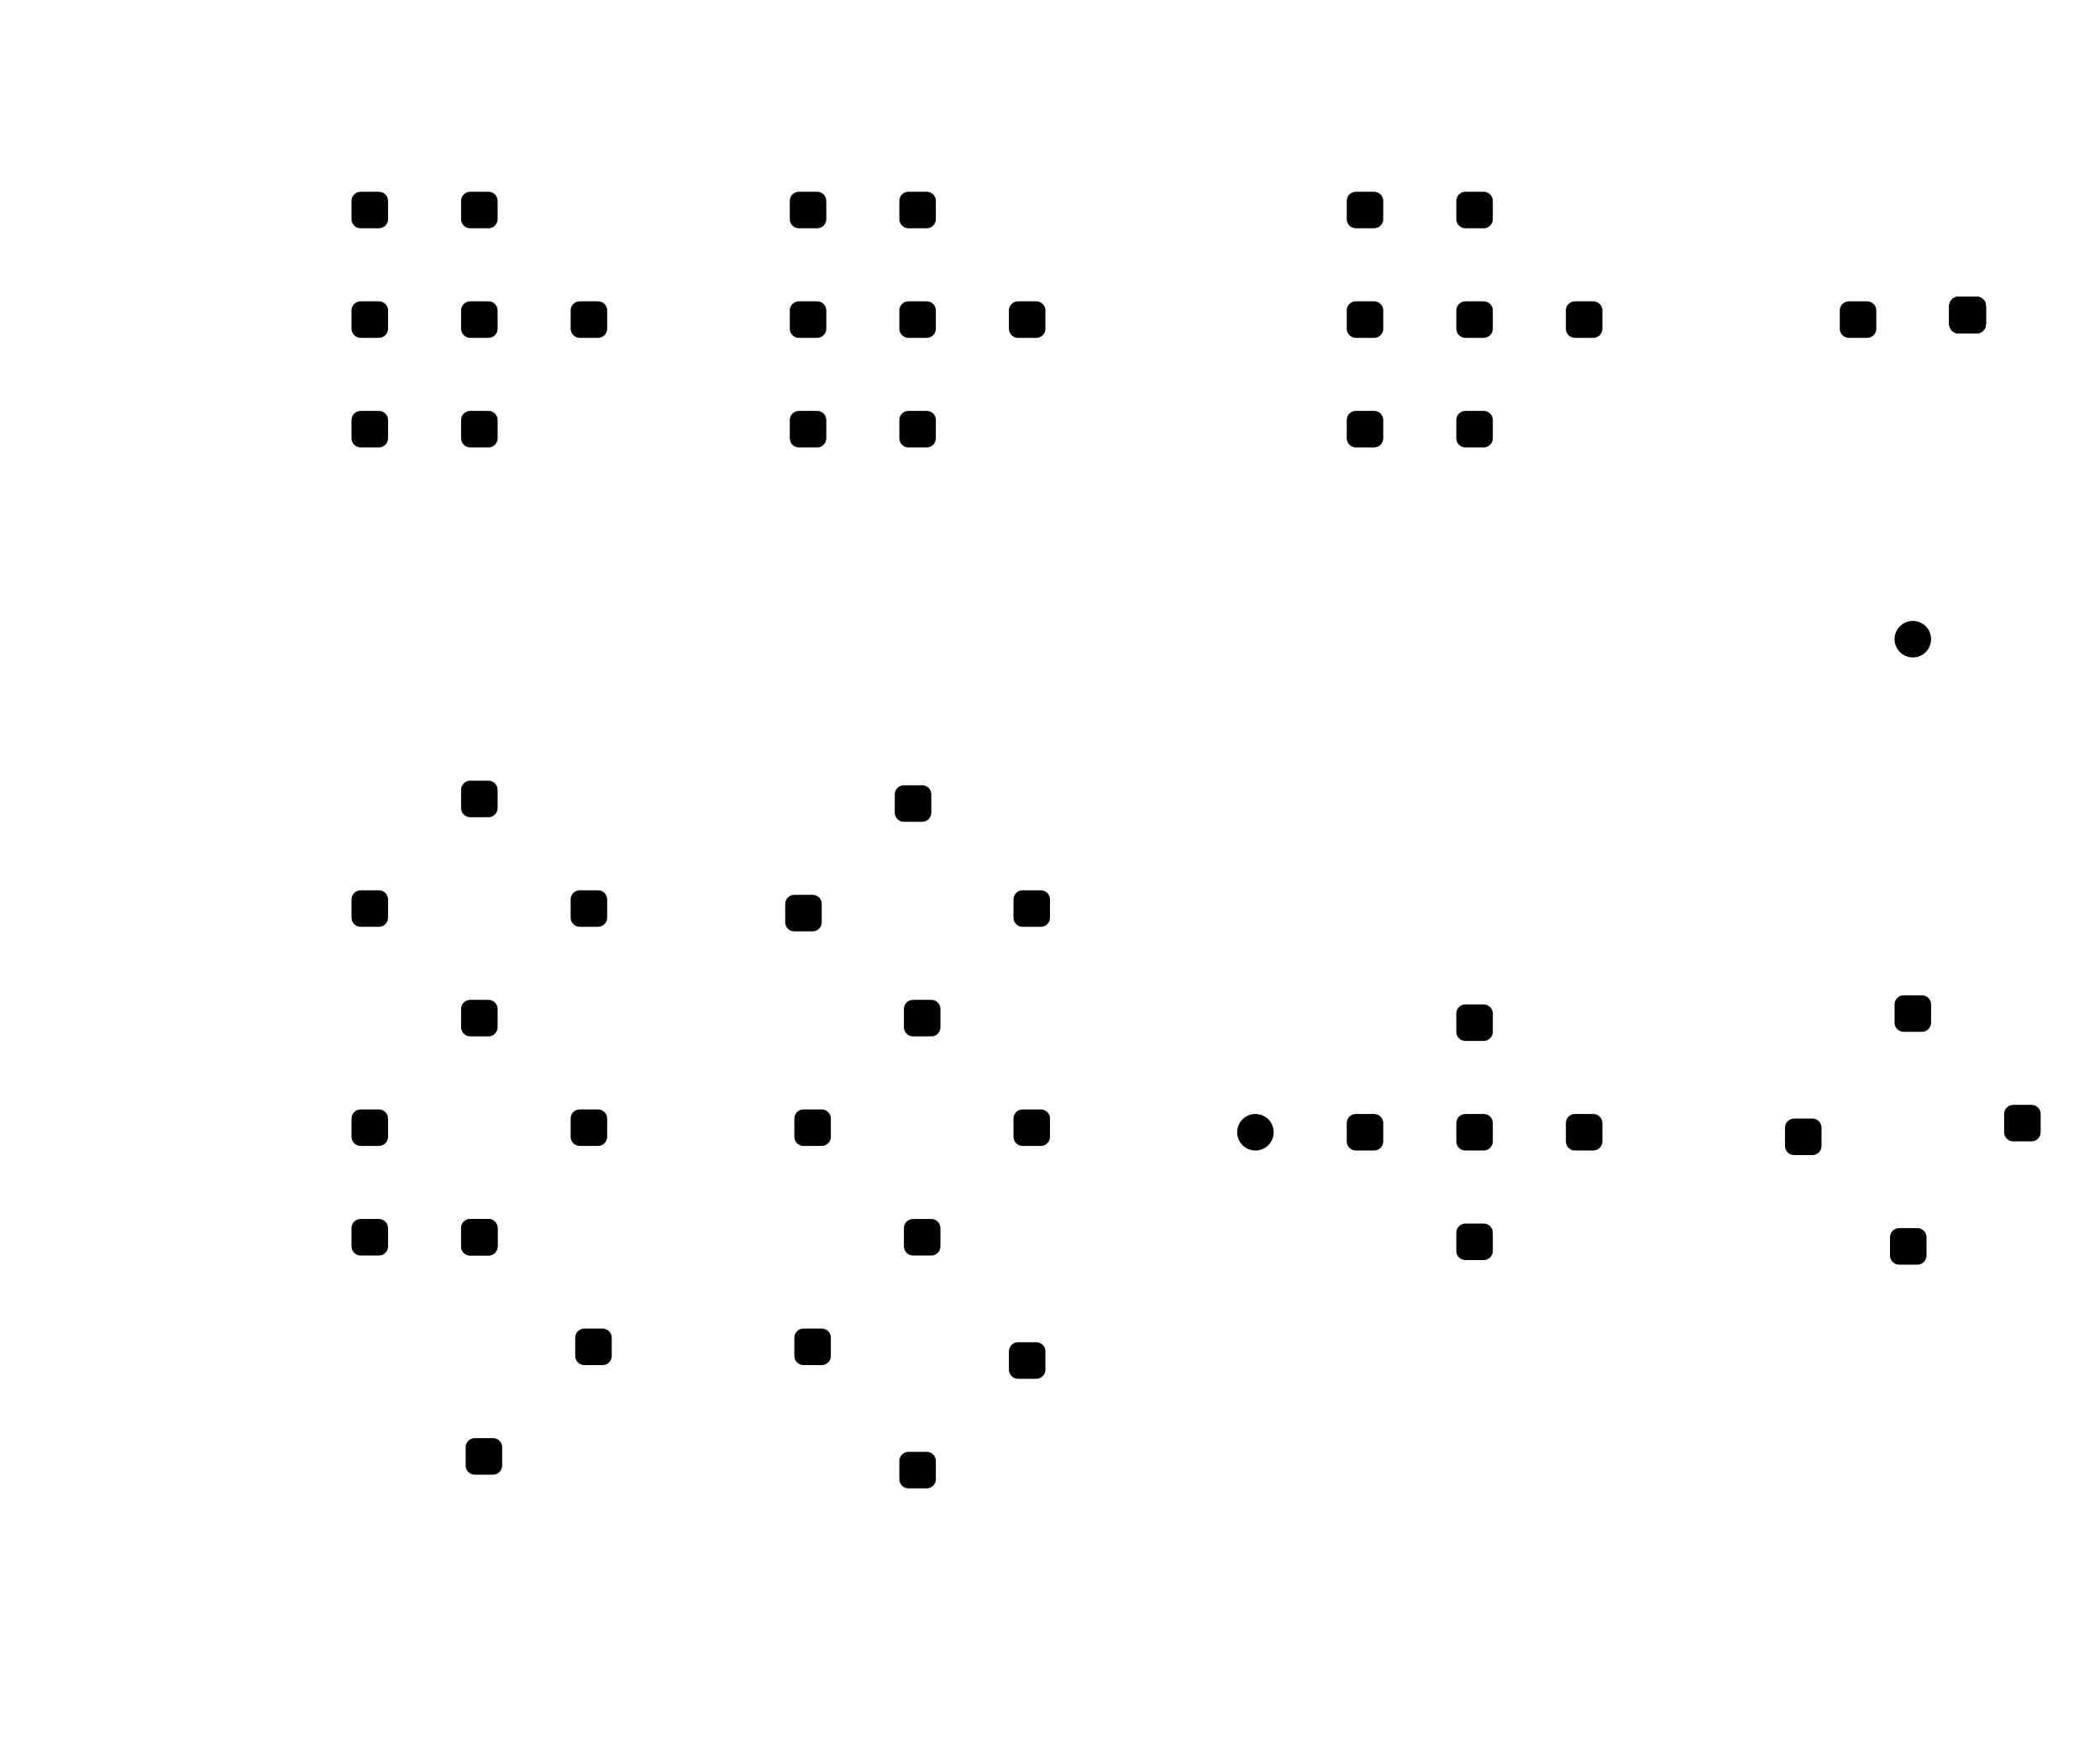
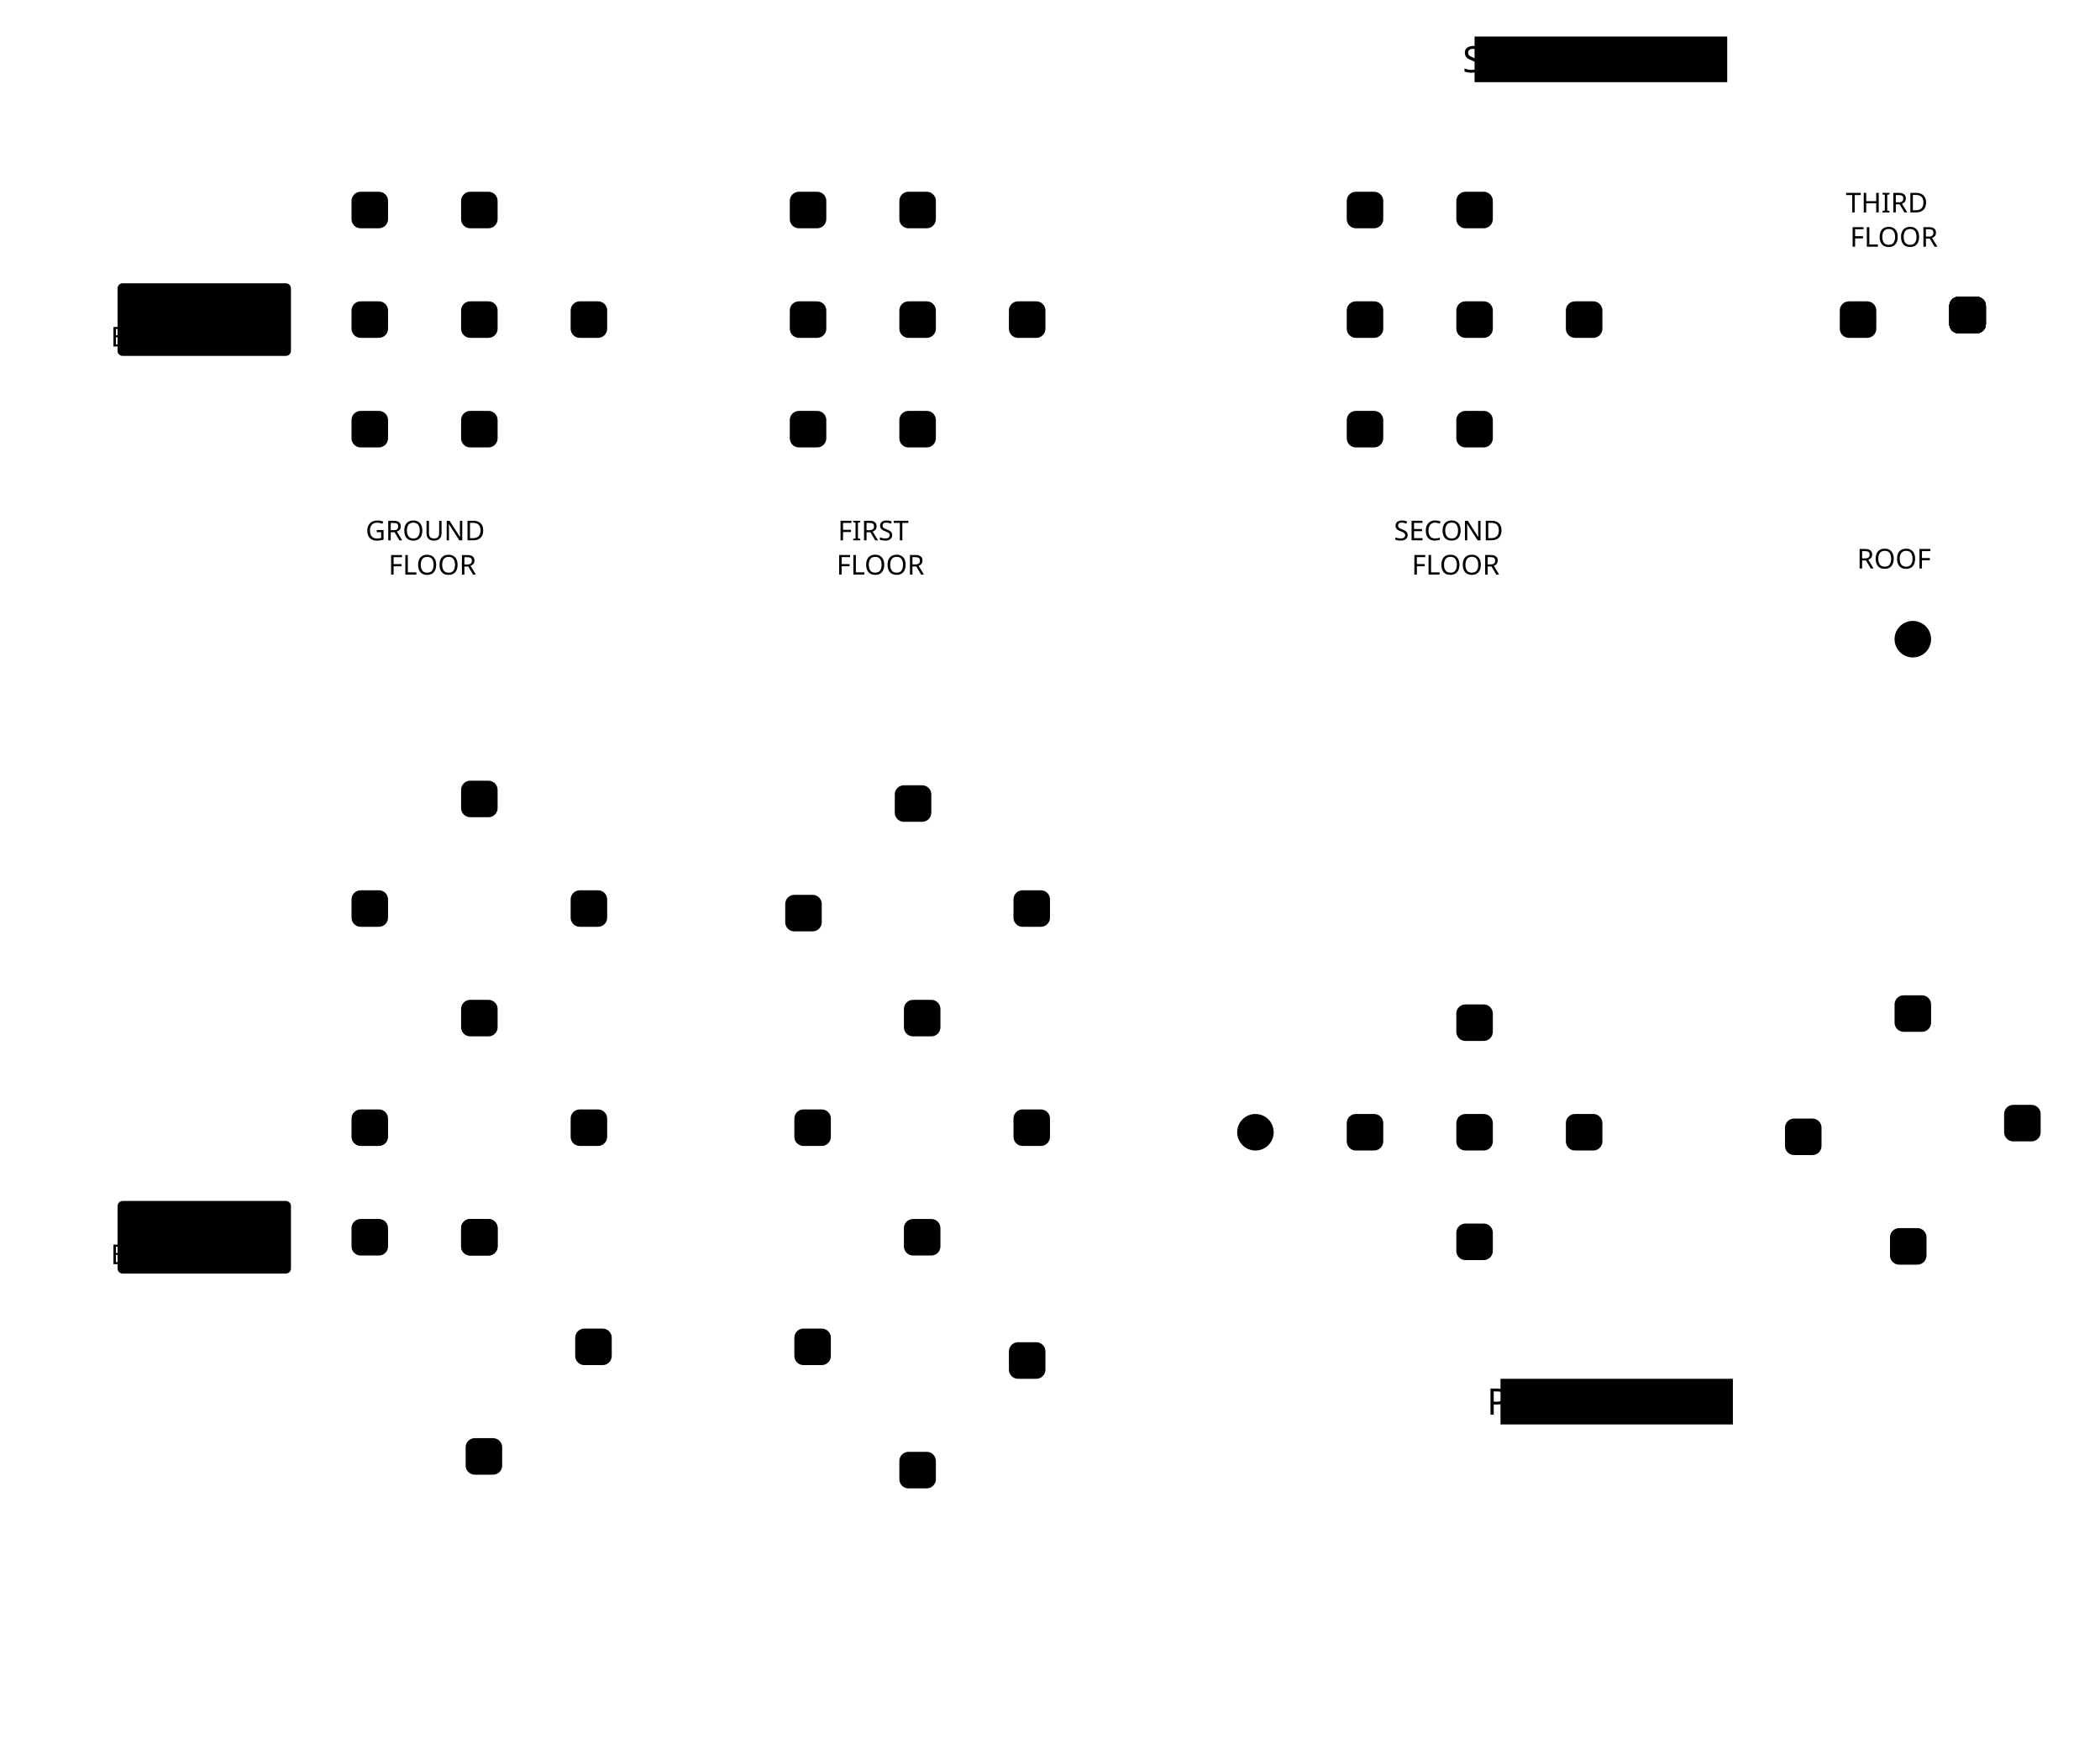
- <svg xmlns="http://www.w3.org/2000/svg" viewBox="0 0 460 383" class="map-svg" data-map-id="4">
-   <g id="layer-artwork" />
+ <svg xmlns="http://www.w3.org/2000/svg" viewBox="0 0 460 383" class="map-svg" data-map-id="4" version="1.1" id="svg15" xml:space="preserve">
+   <defs id="defs15" />
+   <style id="inkscape-font-fix">
+ text, .map-label, .map-label-muted, .map-label-accent,
+ .lib-table, .lib-gap-label, .lib-book-label,
+ .lib-row-num, .lib-book-list, .room-type-label {
+   font-family: "Noto Sans", sans-serif;
+ }
+ </style>
+   <g id="layer-artwork">
+     <text xml:space="preserve" x="98.613" y="118.35" id="text45" class="map-label-muted" text-anchor="middle" font-size="6px" style="font-family:'Noto Sans', sans-serif">
+       <tspan x="98.613" y="118.35" style="font-style:normal;font-variant:normal;font-weight:normal;font-stretch:normal;font-family:NotoSans;-inkscape-font-specification:NotoSans" id="tspan48">GROUND</tspan>
+       <tspan x="98.613" y="125.85" style="font-style:normal;font-variant:normal;font-weight:normal;font-stretch:normal;font-family:NotoSans;-inkscape-font-specification:NotoSans" id="tspan17">FLOOR</tspan>
+     </text>
+     <text xml:space="preserve" x="196.754" y="118.344" id="text16" class="map-label-muted" text-anchor="middle" font-size="6px" style="font-family:'Noto Sans', sans-serif">
+       <tspan x="196.754" y="118.344" style="font-style:normal;font-variant:normal;font-weight:normal;font-stretch:normal;font-family:NotoSans;-inkscape-font-specification:NotoSans" id="tspan15">FIRST</tspan>
+       <tspan x="196.754" y="125.844" style="font-style:normal;font-variant:normal;font-weight:normal;font-stretch:normal;font-family:NotoSans;-inkscape-font-specification:NotoSans" id="tspan16">FLOOR</tspan>
+     </text>
+     <text xml:space="preserve" x="322.754" y="118.344" id="text19" class="map-label-muted" text-anchor="middle" font-size="6px" style="font-family:'Noto Sans', sans-serif">
+       <tspan x="322.754" y="118.344" style="font-style:normal;font-variant:normal;font-weight:normal;font-stretch:normal;font-family:NotoSans;-inkscape-font-specification:NotoSans" id="tspan18">SECOND</tspan>
+       <tspan x="322.754" y="125.844" style="font-style:normal;font-variant:normal;font-weight:normal;font-stretch:normal;font-family:NotoSans;-inkscape-font-specification:NotoSans" id="tspan19">FLOOR</tspan>
+     </text>
+     <rect id="rect12-7" width="55.344" height="10" x="323" y="8" class="city-sign" style="stroke-width:0.672" />
+     <text xml:space="preserve" x="350.528" y="15.856" id="text13-5" class="city-sign-label" text-anchor="middle" font-size="8px" style="font-family:'Noto Sans', sans-serif">
+       <tspan x="350.528" y="15.856" style="font-style:normal;font-variant:normal;font-weight:normal;font-stretch:normal;font-family:NotoSans;-inkscape-font-specification:NotoSans" id="tspan12-9">SALT SHAKER</tspan>
+     </text>
+     <rect id="rect12-7-5" width="50.904" height="10" x="328.681" y="302" class="city-sign" style="stroke-width:0.672" />
+     <text xml:space="preserve" x="353.789" y="309.86" id="text13-5-3" class="city-sign-label" text-anchor="middle" font-size="8px" style="font-family:'Noto Sans', sans-serif">
+       <tspan x="353.789" y="309.86" style="font-style:normal;font-variant:normal;font-weight:normal;font-stretch:normal;font-family:NotoSans;-inkscape-font-specification:NotoSans" id="tspan12-9-5">PEPPER POT</tspan>
+     </text>
+     <text xml:space="preserve" x="418.778" y="124.522" id="text21" class="map-label-muted" text-anchor="middle" font-size="6px" style="font-family:'Noto Sans', sans-serif">
+       <tspan x="418.778" y="124.522" style="font-style:normal;font-variant:normal;font-weight:normal;font-stretch:normal;font-family:NotoSans;-inkscape-font-specification:NotoSans" id="tspan21">ROOF</tspan>
+     </text>
+     <rect id="rect24-0" width="37.98" height="15.904" x="25.75" y="263.048" ry="1.112" class="anno-box" style="stroke-width:1" />
+     <text xml:space="preserve" x="44.449" y="269.392" id="text23-3" class="map-label" text-anchor="middle" font-size="6px" style="font-family:'Noto Sans', sans-serif">
+       <tspan x="44.449" y="269.392" style="font-style:normal;font-variant:normal;font-weight:normal;font-stretch:normal;font-family:NotoSans;-inkscape-font-specification:NotoSans" id="tspan23-6">SE UPPER</tspan>
+       <tspan x="44.449" y="276.892" style="font-style:normal;font-variant:normal;font-weight:normal;font-stretch:normal;font-family:NotoSans;-inkscape-font-specification:NotoSans" id="tspan22">BROADWAY</tspan>
+     </text>
+     <path d="M 81,271 H 63.73" id="path24-1" class="exit-offmap" />
+     <rect id="rect24-0-9" width="37.98" height="15.904" x="25.75" y="62.048" ry="1.112" class="anno-box" style="stroke-width:1" />
+     <text xml:space="preserve" x="44.449" y="68.392" id="text23-3-1" class="map-label" text-anchor="middle" font-size="6px" style="font-family:'Noto Sans', sans-serif">
+       <tspan x="44.449" y="68.392" style="font-style:normal;font-variant:normal;font-weight:normal;font-stretch:normal;font-family:NotoSans;-inkscape-font-specification:NotoSans" id="tspan23-6-2">SE UPPER</tspan>
+       <tspan x="44.449" y="75.892" style="font-style:normal;font-variant:normal;font-weight:normal;font-stretch:normal;font-family:NotoSans;-inkscape-font-specification:NotoSans" id="tspan22-7">BROADWAY</tspan>
+     </text>
+     <path d="M 81,70 H 63.73" id="path24-1-0" class="exit-offmap" />
+     <text xml:space="preserve" x="418.754" y="46.532" id="text24" class="map-label-muted" text-anchor="middle" font-size="6px" style="font-family:'Noto Sans', sans-serif">
+       <tspan x="418.754" y="46.532" style="font-style:normal;font-variant:normal;font-weight:normal;font-stretch:normal;font-family:NotoSans;-inkscape-font-specification:NotoSans" id="tspan24">THIRD</tspan>
+       <tspan x="418.754" y="54.032" style="font-style:normal;font-variant:normal;font-weight:normal;font-stretch:normal;font-family:NotoSans;-inkscape-font-specification:NotoSans" id="tspan25">FLOOR</tspan>
+     </text>
+   </g>
  <g id="layer-exits">
    <line id="edge-130e329f89050a7a7c29c16bad8ca0d42f2d21c1-4609a954a57222d6f73a4fcdfc1c71f3f452cccf" class="exit" x1="105" y1="70" x2="81" y2="70" />
    null
    <line id="edge-130e329f89050a7a7c29c16bad8ca0d42f2d21c1-7f2fff7d66be6b9143c4a08c6a7c72e90d97023e" class="exit" x1="105" y1="70" x2="129" y2="70" />
    <line id="edge-130e329f89050a7a7c29c16bad8ca0d42f2d21c1-8d85dee6c227ddd012642f20b087e6f70d975dc0" class="exit" x1="105" y1="70" x2="105" y2="94" />
    <line id="edge-130e329f89050a7a7c29c16bad8ca0d42f2d21c1-daf8a641de839778a9162eef3d9aead81958296a" class="exit" x1="105" y1="70" x2="105" y2="46" />
    <line id="edge-5bc5a433f9c18f7cb0ab441eaebf4ed306755167-daf8a641de839778a9162eef3d9aead81958296a" class="exit" x1="81" y1="46" x2="105" y2="46" />
    <line id="edge-8d85dee6c227ddd012642f20b087e6f70d975dc0-c0166c785d5b4d6b1a27fc12dec91f1e7bfbed25" class="exit" x1="105" y1="94" x2="81" y2="94" />
    null
    <line id="edge-15089447ab5046dd611b3416095d7e04f7845524-6543ae6679ab7c68fd5ea4c0824cb98304de4622" class="exit" x1="323" y1="70" x2="299" y2="70" />
    null
    <line id="edge-15089447ab5046dd611b3416095d7e04f7845524-9384aa6327f9c88078ec28d9e9f46debc2059bda" class="exit" x1="323" y1="70" x2="347" y2="70" />
    <line id="edge-15089447ab5046dd611b3416095d7e04f7845524-bee9e579e295d7369805021d0e2664814e9da46d" class="exit" x1="323" y1="70" x2="323" y2="46" />
    <line id="edge-15089447ab5046dd611b3416095d7e04f7845524-cb8aaf1cc79bb5e8977a6d0124791dd116eef443" class="exit" x1="323" y1="70" x2="323" y2="94" />
    <line id="edge-b8ea6a04ebd787bf121799d7a265ad69fe986818-bee9e579e295d7369805021d0e2664814e9da46d" class="exit" x1="299" y1="46" x2="323" y2="46" />
    <line id="edge-cb8aaf1cc79bb5e8977a6d0124791dd116eef443-dd628f6996a877e876ca2f04d74477b9cf21f227" class="exit" x1="323" y1="94" x2="299" y2="94" />
    <line id="edge-532d0785b0e4ac1d41e5c3c344b70cb237bb2510-776042cd4f6d5c4f52ae31e33fe86a238053a621" class="exit" x1="431" y1="69" x2="407" y2="70" />
    <line id="edge-5b7881be3464afc8e82c64694637d2c76fcbce85-ebfd03de5885e8a24426811f1cabca043f5d81f5" class="exit" x1="81" y1="247" x2="81" y2="271" />
    <line id="edge-97e57b200274898a4fa90a7ce22632e3d18e412a-ebfd03de5885e8a24426811f1cabca043f5d81f5" class="exit" x1="105" y1="271" x2="81" y2="271" />
    <line id="edge-08ac555676ee6809973cff2b9c27a365fc9847a2-97e57b200274898a4fa90a7ce22632e3d18e412a" class="exit" x1="130" y1="295" x2="105" y2="271" />
    <line id="edge-139b49cd223447ad421747264cb82b49cfc9af29-97e57b200274898a4fa90a7ce22632e3d18e412a" class="exit" x1="106" y1="319" x2="105" y2="271" />
    <line id="edge-97e57b200274898a4fa90a7ce22632e3d18e412a-a860dea8abb6b953216269657fab13bd2de2df0f" class="exit" x1="105" y1="271" x2="129" y2="247" />
    <line id="edge-97e57b200274898a4fa90a7ce22632e3d18e412a-f669f1fed5feb4a0dc65619c098d7de1b416d5d4" class="exit" x1="105" y1="271" x2="105" y2="223" />
    <line id="edge-08ac555676ee6809973cff2b9c27a365fc9847a2-139b49cd223447ad421747264cb82b49cfc9af29" class="exit" x1="130" y1="295" x2="106" y2="319" />
    null
    <line id="edge-08ac555676ee6809973cff2b9c27a365fc9847a2-a860dea8abb6b953216269657fab13bd2de2df0f" class="exit" x1="130" y1="295" x2="129" y2="247" />
    <line id="edge-a860dea8abb6b953216269657fab13bd2de2df0f-f669f1fed5feb4a0dc65619c098d7de1b416d5d4" class="exit" x1="129" y1="247" x2="105" y2="223" />
    <line id="edge-a860dea8abb6b953216269657fab13bd2de2df0f-ffb9a6647ab26ab30802d7d97d6a9a88b3542ded" class="exit" x1="129" y1="247" x2="129" y2="199" />
    <line id="edge-02ac6111ebd40da47ff26645d9a6004c338bbad4-f669f1fed5feb4a0dc65619c098d7de1b416d5d4" class="exit" x1="105" y1="175" x2="105" y2="223" />
    <line id="edge-41ce89cdab3d204c5c1ef43f33cb485edd8ef1f0-f669f1fed5feb4a0dc65619c098d7de1b416d5d4" class="exit" x1="81" y1="199" x2="105" y2="223" />
    <line id="edge-f669f1fed5feb4a0dc65619c098d7de1b416d5d4-ffb9a6647ab26ab30802d7d97d6a9a88b3542ded" class="exit" x1="105" y1="223" x2="129" y2="199" />
    <line id="edge-02ac6111ebd40da47ff26645d9a6004c338bbad4-41ce89cdab3d204c5c1ef43f33cb485edd8ef1f0" class="exit" x1="105" y1="175" x2="81" y2="199" />
    <line id="edge-02ac6111ebd40da47ff26645d9a6004c338bbad4-ffb9a6647ab26ab30802d7d97d6a9a88b3542ded" class="exit" x1="105" y1="175" x2="129" y2="199" />
    <line id="edge-3e1bfd46f00507744137434359d37a026522ce57-8dc680216ff543581c831b35e0bfe00dfe5a0ec2" class="exit" x1="178" y1="295" x2="201" y2="322" />
    null
    <line id="edge-8dc680216ff543581c831b35e0bfe00dfe5a0ec2-b291ad014e4af8a7f3a8872d92cdf84e5cfa42cc" class="exit" x1="201" y1="322" x2="225" y2="298" />
    <line id="edge-8dc680216ff543581c831b35e0bfe00dfe5a0ec2-ed3ac1cd8688b7b20a445f72cb172a7169b06618" class="exit" x1="201" y1="322" x2="202" y2="271" />
    <line id="edge-3e1bfd46f00507744137434359d37a026522ce57-ed3ac1cd8688b7b20a445f72cb172a7169b06618" class="exit" x1="178" y1="295" x2="202" y2="271" />
    <line id="edge-ac489c23d5b0b7e65dcad8217674b5877f81bbb1-ed3ac1cd8688b7b20a445f72cb172a7169b06618" class="exit" x1="178" y1="247" x2="202" y2="271" />
    <line id="edge-b291ad014e4af8a7f3a8872d92cdf84e5cfa42cc-ed3ac1cd8688b7b20a445f72cb172a7169b06618" class="exit" x1="225" y1="298" x2="202" y2="271" />
    <line id="edge-8b6df24d2ab1f4b41a83a721ab0f9627b9c9023d-ac489c23d5b0b7e65dcad8217674b5877f81bbb1" class="exit" x1="202" y1="223" x2="178" y2="247" />
    <line id="edge-8b6df24d2ab1f4b41a83a721ab0f9627b9c9023d-976505ce1bef7ce2937fd5a739b7b746f3c3b2c4" class="exit" x1="202" y1="223" x2="176" y2="200" />
    <line id="edge-8b6df24d2ab1f4b41a83a721ab0f9627b9c9023d-a2f063a1dfa18c69f4a4d064ecef2e82f01634f3" class="exit" x1="202" y1="223" x2="200" y2="176" />
    <line id="edge-8b6df24d2ab1f4b41a83a721ab0f9627b9c9023d-be8784ae780818aaa3d8fa10827eb55f5de2109b" class="exit" x1="202" y1="223" x2="226" y2="199" />
    <line id="edge-8b6df24d2ab1f4b41a83a721ab0f9627b9c9023d-bfe0fcd34ee82f555abf03b7e175e51440cac852" class="exit" x1="202" y1="223" x2="226" y2="247" />
    <line id="edge-be8784ae780818aaa3d8fa10827eb55f5de2109b-bfe0fcd34ee82f555abf03b7e175e51440cac852" class="exit" x1="226" y1="199" x2="226" y2="247" />
    <line id="edge-976505ce1bef7ce2937fd5a739b7b746f3c3b2c4-a2f063a1dfa18c69f4a4d064ecef2e82f01634f3" class="exit" x1="176" y1="200" x2="200" y2="176" />
    null
    null
    <line id="edge-a2e51b7cc8844de06d5b4a1b8497d694d62df288-dd68200d7a58603085e0c8247b33202b64514b97" class="exit" x1="323" y1="224" x2="323" y2="248" />
    <line id="edge-a2e51b7cc8844de06d5b4a1b8497d694d62df288-f238a81d6d99de8b7b7b9c74b6bfa3f4781daca0" class="exit" x1="323" y1="224" x2="347" y2="248" />
    <line id="edge-65f6e7d59782243fed1e98aea8d669f2983df086-f238a81d6d99de8b7b7b9c74b6bfa3f4781daca0" class="exit" x1="323" y1="272" x2="347" y2="248" />
    <line id="edge-dd68200d7a58603085e0c8247b33202b64514b97-f238a81d6d99de8b7b7b9c74b6bfa3f4781daca0" class="exit" x1="323" y1="248" x2="347" y2="248" />
    <line id="edge-1f4d63ec2eef6bc9caa67e20a801f62135e81ae6-65f6e7d59782243fed1e98aea8d669f2983df086" class="exit" x1="299" y1="248" x2="323" y2="272" />
    null
    <line id="edge-65f6e7d59782243fed1e98aea8d669f2983df086-dd68200d7a58603085e0c8247b33202b64514b97" class="exit" x1="323" y1="272" x2="323" y2="248" />
    <line id="edge-0d9742ebe98dec2e612f9379cddbd4c121b421d3-1f4d63ec2eef6bc9caa67e20a801f62135e81ae6" class="exit" x1="275" y1="248" x2="299" y2="248" />
    <line id="edge-1f4d63ec2eef6bc9caa67e20a801f62135e81ae6-dd68200d7a58603085e0c8247b33202b64514b97" class="exit" x1="299" y1="248" x2="323" y2="248" />
    <line id="edge-03421121f63140dd9f69dceb18f08bd3afb6d504-2cd6c9224435b0dcc6bb6809ec9f74d179b39c39" class="exit" x1="443" y1="246" x2="418" y2="273" />
    <line id="edge-11b5850bea179312fcd10faff6f3f900eb1dd41f-2cd6c9224435b0dcc6bb6809ec9f74d179b39c39" class="exit" x1="395" y1="249" x2="418" y2="273" />
    <line id="edge-18c96dad0549ae8783ef0a988b2e3bc0aa95242b-2cd6c9224435b0dcc6bb6809ec9f74d179b39c39" class="exit" x1="419" y1="222" x2="418" y2="273" />
    <line id="edge-03421121f63140dd9f69dceb18f08bd3afb6d504-18c96dad0549ae8783ef0a988b2e3bc0aa95242b" class="exit" x1="443" y1="246" x2="419" y2="222" />
    <line id="edge-11b5850bea179312fcd10faff6f3f900eb1dd41f-18c96dad0549ae8783ef0a988b2e3bc0aa95242b" class="exit" x1="395" y1="249" x2="419" y2="222" />
    <line id="edge-03421121f63140dd9f69dceb18f08bd3afb6d504-11b5850bea179312fcd10faff6f3f900eb1dd41f" class="exit" x1="443" y1="246" x2="395" y2="249" />
    <line id="edge-317e3056b7bdc7fd8621b4d1a42a4207851e0f90-c492a94ebc15ed66dc4fa1dc95ba8a01d7a22677" class="exit" x1="201" y1="46" x2="201" y2="70" />
    <line id="edge-7f6c0d8df48ddce6faf20c1e4c4494daa1cfbe36-c492a94ebc15ed66dc4fa1dc95ba8a01d7a22677" class="exit" x1="201" y1="94" x2="201" y2="70" />
    <line id="edge-a0d4209bb07ab5b2dfefda19bd5687cce02c2288-c492a94ebc15ed66dc4fa1dc95ba8a01d7a22677" class="exit" x1="225" y1="70" x2="201" y2="70" />
    <line id="edge-c492a94ebc15ed66dc4fa1dc95ba8a01d7a22677-d20ff7e5869be751978ec4f41b39308f5d310cad" class="exit" x1="201" y1="70" x2="177" y2="94" />
    <line id="edge-317e3056b7bdc7fd8621b4d1a42a4207851e0f90-eed262c363c9acb5031f52824c6560ef1442b128" class="exit" x1="201" y1="46" x2="177" y2="46" />
    <line id="edge-532d0785b0e4ac1d41e5c3c344b70cb237bb2510-741896c9bf809ac8bc227ca8359fcc7e573bb19e" class="exit" x1="431" y1="69" x2="431" y2="69" />
    <line id="edge-532d0785b0e4ac1d41e5c3c344b70cb237bb2510-b528b2f6c2e372854ac78f505fcd07d55fa4fd67" class="exit" x1="431" y1="69" x2="431" y2="69" />
    <line id="edge-532d0785b0e4ac1d41e5c3c344b70cb237bb2510-e0001bee5cde40fdca2683c133d9d7345baef78f" class="exit" x1="431" y1="69" x2="431" y2="69" />
    <line id="edge-521191359a7b8a5334c0b0829a71e6f793c5458b-e0001bee5cde40fdca2683c133d9d7345baef78f" class="exit" x1="431" y1="69" x2="431" y2="69" />
    <line id="edge-950d9b8b10eea96a2996376cadb33add1ebfa898-b528b2f6c2e372854ac78f505fcd07d55fa4fd67" class="exit" x1="431" y1="69" x2="431" y2="69" />
  </g>
  <g id="layer-rooms">
    <rect id="room-4609a954a57222d6f73a4fcdfc1c71f3f452cccf" class="room indoor" data-label="entry of the Salt Shaker" x="77" y="66" width="8" height="8" rx="2" />
-     <polygon class="stair-symbol" points="81,67 78.5,72 83.5,72" />
+     <polygon class="stair-symbol" points="81,67 78.5,72 83.5,72" id="polygon1" />
    <rect id="room-130e329f89050a7a7c29c16bad8ca0d42f2d21c1" class="room indoor" data-label="entry hall" x="101" y="66" width="8" height="8" rx="2" />
    <rect id="room-daf8a641de839778a9162eef3d9aead81958296a" class="room indoor" data-label="living room" x="101" y="42" width="8" height="8" rx="2" />
    <rect id="room-5bc5a433f9c18f7cb0ab441eaebf4ed306755167" class="room indoor" data-label="master bedroom" x="77" y="42" width="8" height="8" rx="2" />
    <rect id="room-7f2fff7d66be6b9143c4a08c6a7c72e90d97023e" class="room indoor" data-label="bathroom" x="125" y="66" width="8" height="8" rx="2" />
    <rect id="room-8d85dee6c227ddd012642f20b087e6f70d975dc0" class="room indoor" data-label="kitchen" x="101" y="90" width="8" height="8" rx="2" />
    <rect id="room-c0166c785d5b4d6b1a27fc12dec91f1e7bfbed25" class="room indoor" data-label="bedroom" x="77" y="90" width="8" height="8" rx="2" />
    <rect id="room-e9969fec0662e14b06b44e3d722d7745d3e74b2f" class="room indoor" data-label="staircase of the Salt Shaker" x="173" y="66" width="8" height="8" rx="2" />
-     <polygon class="stair-symbol" points="177,67 179.5,70 177,73 174.5,70" />
+     <polygon class="stair-symbol" points="177,67 179.5,70 177,73 174.5,70" id="polygon2" />
    <rect id="room-6543ae6679ab7c68fd5ea4c0824cb98304de4622" class="room indoor" data-label="staircase on the second floor of the Salt Shaker" x="295" y="66" width="8" height="8" rx="2" />
-     <polygon class="stair-symbol" points="299,67 301.5,70 299,73 296.5,70" />
+     <polygon class="stair-symbol" points="299,67 301.5,70 299,73 296.5,70" id="polygon3" />
    <rect id="room-15089447ab5046dd611b3416095d7e04f7845524" class="room indoor" data-label="entry of the second floor flat of the Salt Shaker" x="319" y="66" width="8" height="8" rx="2" />
    <rect id="room-bee9e579e295d7369805021d0e2664814e9da46d" class="room indoor" data-label="living room of the second floor flat of the Salt Shaker" x="319" y="42" width="8" height="8" rx="2" />
    <rect id="room-b8ea6a04ebd787bf121799d7a265ad69fe986818" class="room indoor" data-label="north bedroom of the second floor flat of the Salt Shaker" x="295" y="42" width="8" height="8" rx="2" />
    <rect id="room-9384aa6327f9c88078ec28d9e9f46debc2059bda" class="room indoor" data-label="bathroom of second floor flat of the Salt Shaker" x="343" y="66" width="8" height="8" rx="2" />
    <rect id="room-cb8aaf1cc79bb5e8977a6d0124791dd116eef443" class="room indoor" data-label="kitchen of second floor flat of the Salt Shaker" x="319" y="90" width="8" height="8" rx="2" />
    <rect id="room-dd628f6996a877e876ca2f04d74477b9cf21f227" class="room indoor" data-label="south bedroom of second floor flat of the Salt Shaker" x="295" y="90" width="8" height="8" rx="2" />
    <rect id="room-776042cd4f6d5c4f52ae31e33fe86a238053a621" class="room indoor" data-label="top-floor stairway of the Salt Shaker" x="403" y="66" width="8" height="8" rx="2" />
-     <polygon class="stair-symbol" points="407,73 404.5,68 409.5,68" />
+     <polygon class="stair-symbol" points="407,73 404.5,68 409.5,68" id="polygon4" />
    <rect id="room-ebfd03de5885e8a24426811f1cabca043f5d81f5" class="room indoor" data-label="entrance to the Pepper Pot" x="77" y="267" width="8" height="8" rx="2" />
    <rect id="room-5b7881be3464afc8e82c64694637d2c76fcbce85" class="room indoor" data-label="Pepper Pot office" x="77" y="243" width="8" height="8" rx="2" />
    <rect id="room-97e57b200274898a4fa90a7ce22632e3d18e412a" class="room indoor" data-label="somewhere in the middle of the maze" x="101" y="267" width="8" height="8" rx="2" />
    <rect id="room-139b49cd223447ad421747264cb82b49cfc9af29" class="room indoor" data-label="south edge of the maze" x="102" y="315" width="8" height="8" rx="2" />
-     <polygon class="stair-symbol" points="106,316 103.5,321 108.5,321" />
+     <polygon class="stair-symbol" points="106,316 103.5,321 108.5,321" id="polygon5" />
    <rect id="room-08ac555676ee6809973cff2b9c27a365fc9847a2" class="room indoor" data-label="southeastern side of the maze" x="126" y="291" width="8" height="8" rx="2" />
    <rect id="room-a860dea8abb6b953216269657fab13bd2de2df0f" class="room indoor" data-label="eastern side of the maze" x="125" y="243" width="8" height="8" rx="2" />
    <rect id="room-f669f1fed5feb4a0dc65619c098d7de1b416d5d4" class="room indoor" data-label="somewhere in the middle of the maze" x="101" y="219" width="8" height="8" rx="2" />
    <rect id="room-41ce89cdab3d204c5c1ef43f33cb485edd8ef1f0" class="room indoor" data-label="northwest corner of the maze" x="77" y="195" width="8" height="8" rx="2" />
    <rect id="room-02ac6111ebd40da47ff26645d9a6004c338bbad4" class="room indoor" data-label="north edge of the maze" x="101" y="171" width="8" height="8" rx="2" />
    <rect id="room-ffb9a6647ab26ab30802d7d97d6a9a88b3542ded" class="room indoor" data-label="northeastern point of the ground floor" x="125" y="195" width="8" height="8" rx="2" />
    <rect id="room-8dc680216ff543581c831b35e0bfe00dfe5a0ec2" class="room indoor" data-label="south edge of the first floor" x="197" y="318" width="8" height="8" rx="2" />
-     <polygon class="stair-symbol" points="201,319 203.5,322 201,325 198.5,322" />
+     <polygon class="stair-symbol" points="201,319 203.5,322 201,325 198.5,322" id="polygon6" />
    <rect id="room-ed3ac1cd8688b7b20a445f72cb172a7169b06618" class="room indoor" data-label="somewhere in the middle of the first floor" x="198" y="267" width="8" height="8" rx="2" />
    <rect id="room-3e1bfd46f00507744137434359d37a026522ce57" class="room indoor" data-label="southwest corner of the first floor" x="174" y="291" width="8" height="8" rx="2" />
    <rect id="room-b291ad014e4af8a7f3a8872d92cdf84e5cfa42cc" class="room indoor" data-label="southeastern side of the first floor" x="221" y="294" width="8" height="8" rx="2" />
    <rect id="room-ac489c23d5b0b7e65dcad8217674b5877f81bbb1" class="room indoor" data-label="west corner of the first floor" x="174" y="243" width="8" height="8" rx="2" />
    <rect id="room-8b6df24d2ab1f4b41a83a721ab0f9627b9c9023d" class="room indoor" data-label="somewhere in the middle the first floor" x="198" y="219" width="8" height="8" rx="2" />
    <rect id="room-bfe0fcd34ee82f555abf03b7e175e51440cac852" class="room indoor" data-label="eastern side of the first floor" x="222" y="243" width="8" height="8" rx="2" />
    <rect id="room-be8784ae780818aaa3d8fa10827eb55f5de2109b" class="room indoor" data-label="northeastern point of the first floor" x="222" y="195" width="8" height="8" rx="2" />
    <rect id="room-a2f063a1dfa18c69f4a4d064ecef2e82f01634f3" class="room indoor" data-label="north edge of the first floor" x="196" y="172" width="8" height="8" rx="2" />
-     <polygon class="stair-symbol" points="200,173 197.5,178 202.5,178" />
+     <polygon class="stair-symbol" points="200,173 197.5,178 202.5,178" id="polygon7" />
    <rect id="room-976505ce1bef7ce2937fd5a739b7b746f3c3b2c4" class="room indoor" data-label="northwest corner of the first floor" x="172" y="196" width="8" height="8" rx="2" />
    <rect id="room-a2e51b7cc8844de06d5b4a1b8497d694d62df288" class="room indoor" data-label="northern side of the second floor" x="319" y="220" width="8" height="8" rx="2" />
-     <polygon class="stair-symbol" points="323,221 320.5,226 325.5,226" />
+     <polygon class="stair-symbol" points="323,221 320.5,226 325.5,226" id="polygon8" />
    <rect id="room-f238a81d6d99de8b7b7b9c74b6bfa3f4781daca0" class="room indoor" data-label="eastern edge of the second floor" x="343" y="244" width="8" height="8" rx="2" />
    <rect id="room-65f6e7d59782243fed1e98aea8d669f2983df086" class="room indoor" data-label="southern side of the second floor" x="319" y="268" width="8" height="8" rx="2" />
-     <polygon class="stair-symbol" points="323,269 325.5,272 323,275 320.5,272" />
+     <polygon class="stair-symbol" points="323,269 325.5,272 323,275 320.5,272" id="polygon9" />
    <rect id="room-1f4d63ec2eef6bc9caa67e20a801f62135e81ae6" class="room indoor" data-label="western side of the second floor" x="295" y="244" width="8" height="8" rx="2" />
    <circle id="room-0d9742ebe98dec2e612f9379cddbd4c121b421d3" class="room outdoor" data-label="tiny balcony" cx="275" cy="248" r="4" />
    <rect id="room-dd68200d7a58603085e0c8247b33202b64514b97" class="room indoor" data-label="middle of the second floor" x="319" y="244" width="8" height="8" rx="2" />
    <rect id="room-2cd6c9224435b0dcc6bb6809ec9f74d179b39c39" class="room indoor" data-label="southern part of the third floor" x="414" y="269" width="8" height="8" rx="2" />
-     <polygon class="stair-symbol" points="418,276 415.5,271 420.5,271" />
+     <polygon class="stair-symbol" points="418,276 415.5,271 420.5,271" id="polygon10" />
    <rect id="room-18c96dad0549ae8783ef0a988b2e3bc0aa95242b" class="room indoor" data-label="northern part of the third floor" x="415" y="218" width="8" height="8" rx="2" />
-     <polygon class="stair-symbol" points="419,225 416.5,220 421.5,220" />
+     <polygon class="stair-symbol" points="419,225 416.5,220 421.5,220" id="polygon11" />
    <rect id="room-03421121f63140dd9f69dceb18f08bd3afb6d504" class="room indoor" data-label="east part of the third floor" x="439" y="242" width="8" height="8" rx="2" />
    <rect id="room-11b5850bea179312fcd10faff6f3f900eb1dd41f" class="room indoor" data-label="western part of the third floor" x="391" y="245" width="8" height="8" rx="2" />
    <circle id="room-293d0928a4d0cb2b8b48d77b2ad998f9cb157b14" class="room outdoor" data-label="roof of the Salt Shaker" cx="419" cy="140" r="4" />
    <rect id="room-AMPepperPot" class="room indoor" data-label="somewhere in the middle of the maze" x="101" y="267" width="8" height="8" rx="2" />
    <rect id="room-c492a94ebc15ed66dc4fa1dc95ba8a01d7a22677" class="room indoor" data-label="entry of a flat" x="197" y="66" width="8" height="8" rx="2" />
    <rect id="room-317e3056b7bdc7fd8621b4d1a42a4207851e0f90" class="room indoor" data-label="living room" x="197" y="42" width="8" height="8" rx="2" />
    <rect id="room-eed262c363c9acb5031f52824c6560ef1442b128" class="room indoor" data-label="master bedroom" x="173" y="42" width="8" height="8" rx="2" />
    <rect id="room-a0d4209bb07ab5b2dfefda19bd5687cce02c2288" class="room indoor" data-label="bathroom" x="221" y="66" width="8" height="8" rx="2" />
    <rect id="room-7f6c0d8df48ddce6faf20c1e4c4494daa1cfbe36" class="room indoor" data-label="kitchen" x="197" y="90" width="8" height="8" rx="2" />
    <rect id="room-d20ff7e5869be751978ec4f41b39308f5d310cad" class="room indoor" data-label="study" x="173" y="90" width="8" height="8" rx="2" />
    <rect id="room-532d0785b0e4ac1d41e5c3c344b70cb237bb2510" class="room indoor" data-label="hallway" x="427" y="65" width="8" height="8" rx="2" />
    <rect id="room-e0001bee5cde40fdca2683c133d9d7345baef78f" class="room indoor room-house" data-label="[player house]" x="427" y="65" width="8" height="8" rx="2" />
-     <text class="room-type-label" font-size="4.5" x="431" y="69" text-anchor="middle" dominant-baseline="central">H</text>
+     <text class="room-type-label" font-size="4.5" x="431" y="69" text-anchor="middle" dominant-baseline="central" id="text11">H</text>
    <rect id="room-521191359a7b8a5334c0b0829a71e6f793c5458b" class="room indoor room-house" data-label="[player house]" x="427" y="65" width="8" height="8" rx="2" />
-     <text class="room-type-label" font-size="4.5" x="431" y="69" text-anchor="middle" dominant-baseline="central">H</text>
+     <text class="room-type-label" font-size="4.5" x="431" y="69" text-anchor="middle" dominant-baseline="central" id="text12">H</text>
    <rect id="room-741896c9bf809ac8bc227ca8359fcc7e573bb19e" class="room indoor room-house" data-label="[player house]" x="427" y="65" width="8" height="8" rx="2" />
-     <text class="room-type-label" font-size="4.5" x="431" y="69" text-anchor="middle" dominant-baseline="central">H</text>
+     <text class="room-type-label" font-size="4.5" x="431" y="69" text-anchor="middle" dominant-baseline="central" id="text13">H</text>
    <rect id="room-b528b2f6c2e372854ac78f505fcd07d55fa4fd67" class="room indoor room-house" data-label="[player house]" x="427" y="65" width="8" height="8" rx="2" />
-     <text class="room-type-label" font-size="4.5" x="431" y="69" text-anchor="middle" dominant-baseline="central">H</text>
+     <text class="room-type-label" font-size="4.5" x="431" y="69" text-anchor="middle" dominant-baseline="central" id="text14">H</text>
    <rect id="room-950d9b8b10eea96a2996376cadb33add1ebfa898" class="room indoor room-house" data-label="[player house]" x="427" y="65" width="8" height="8" rx="2" />
-     <text class="room-type-label" font-size="4.5" x="431" y="69" text-anchor="middle" dominant-baseline="central">H</text>
+     <text class="room-type-label" font-size="4.5" x="431" y="69" text-anchor="middle" dominant-baseline="central" id="text15">H</text>
  </g>
  <g id="layer-room-labels" />
  <g id="layer-labels" />
</svg>
